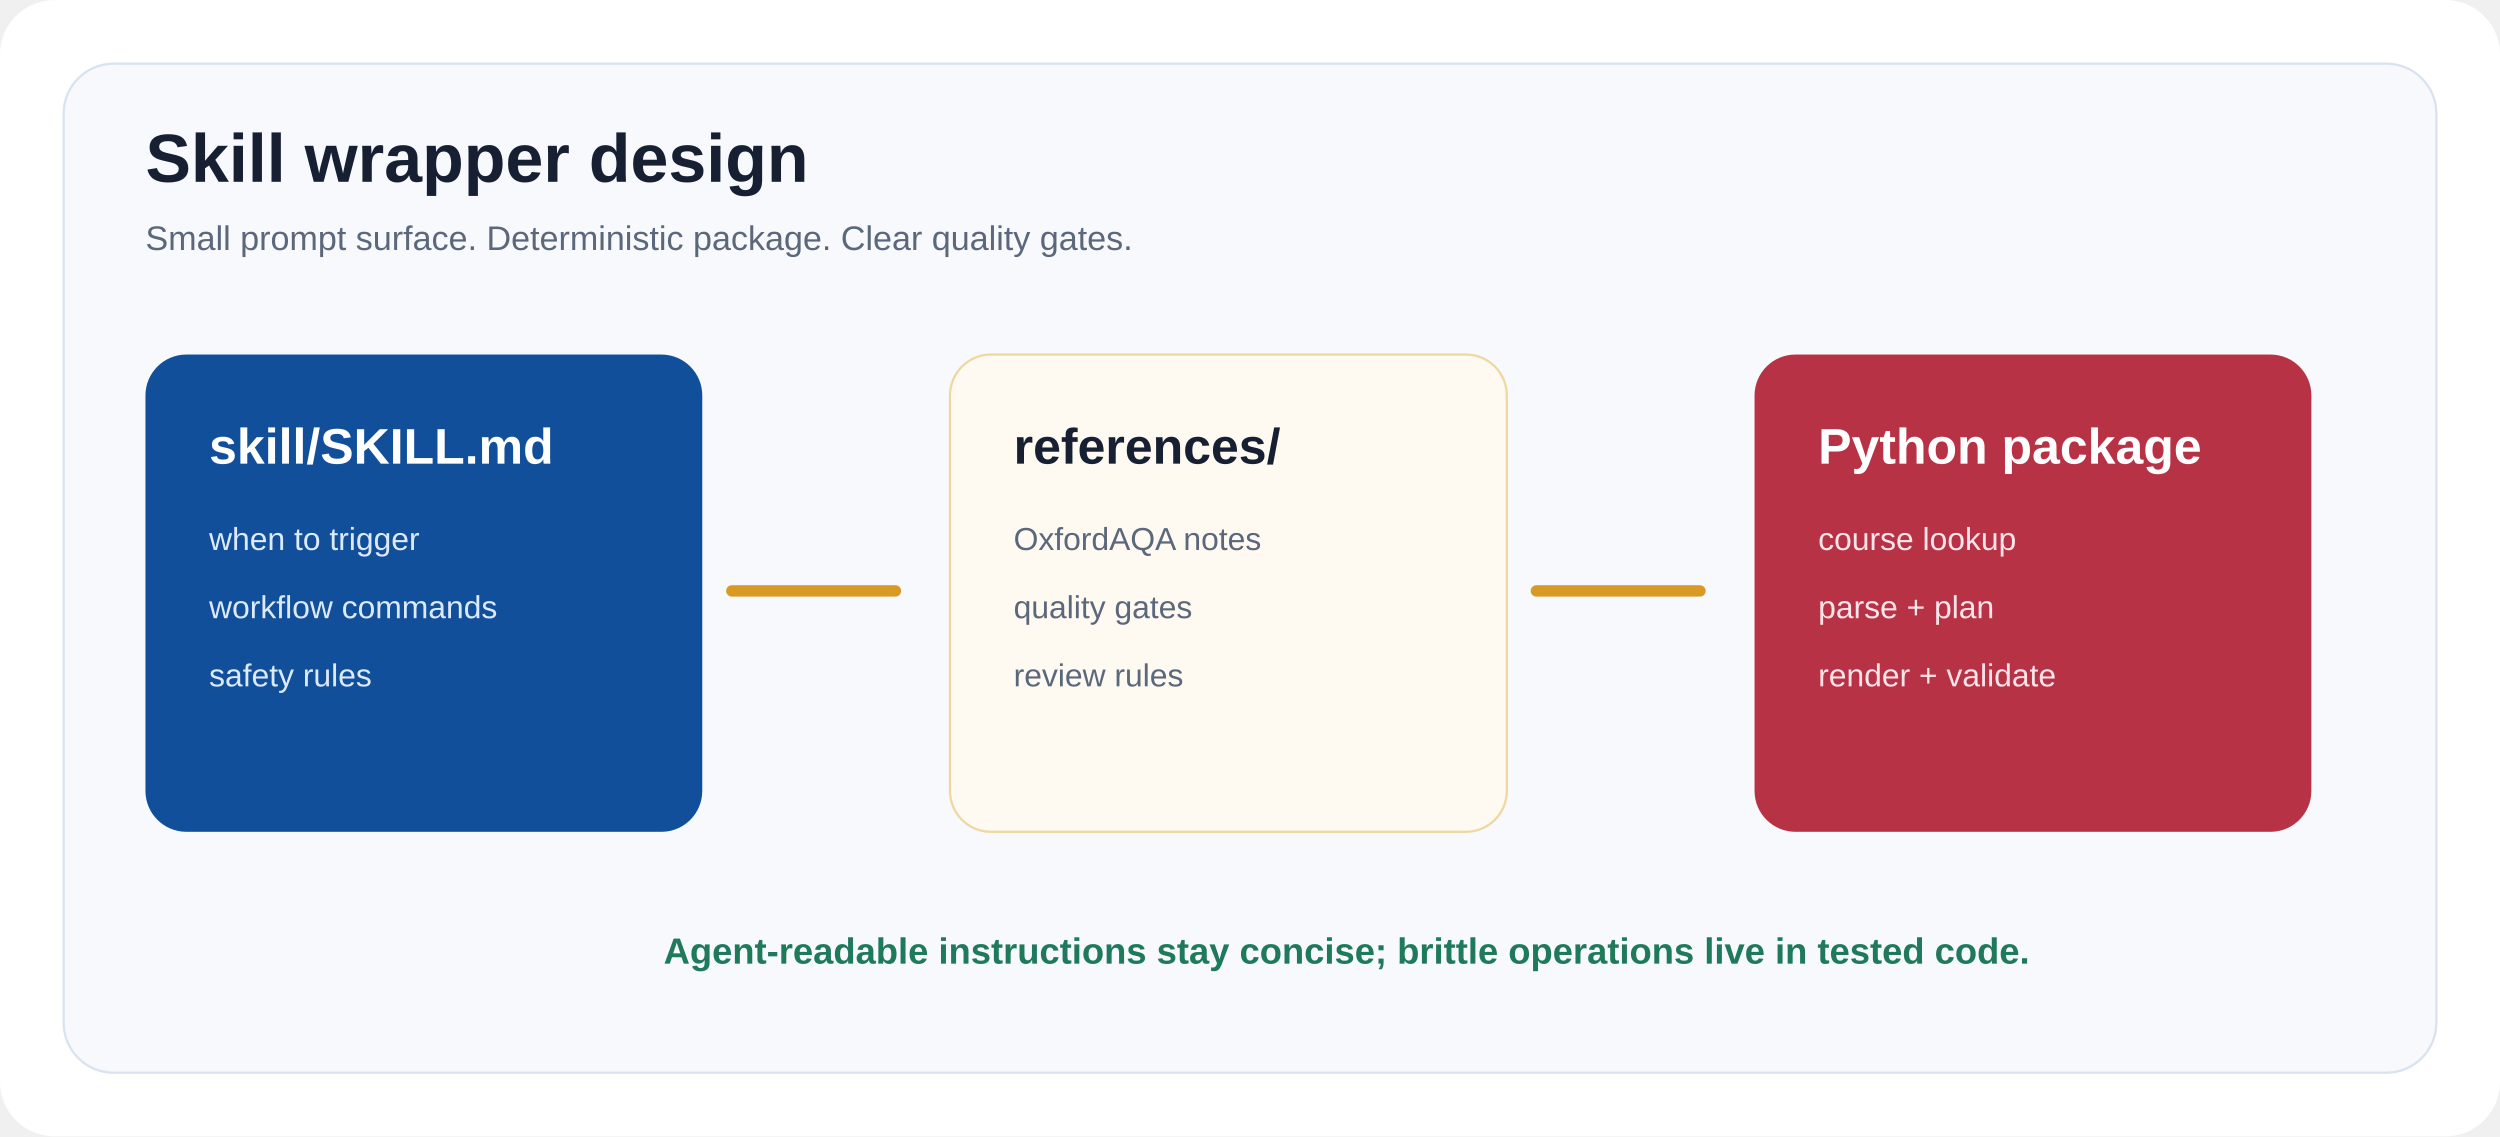
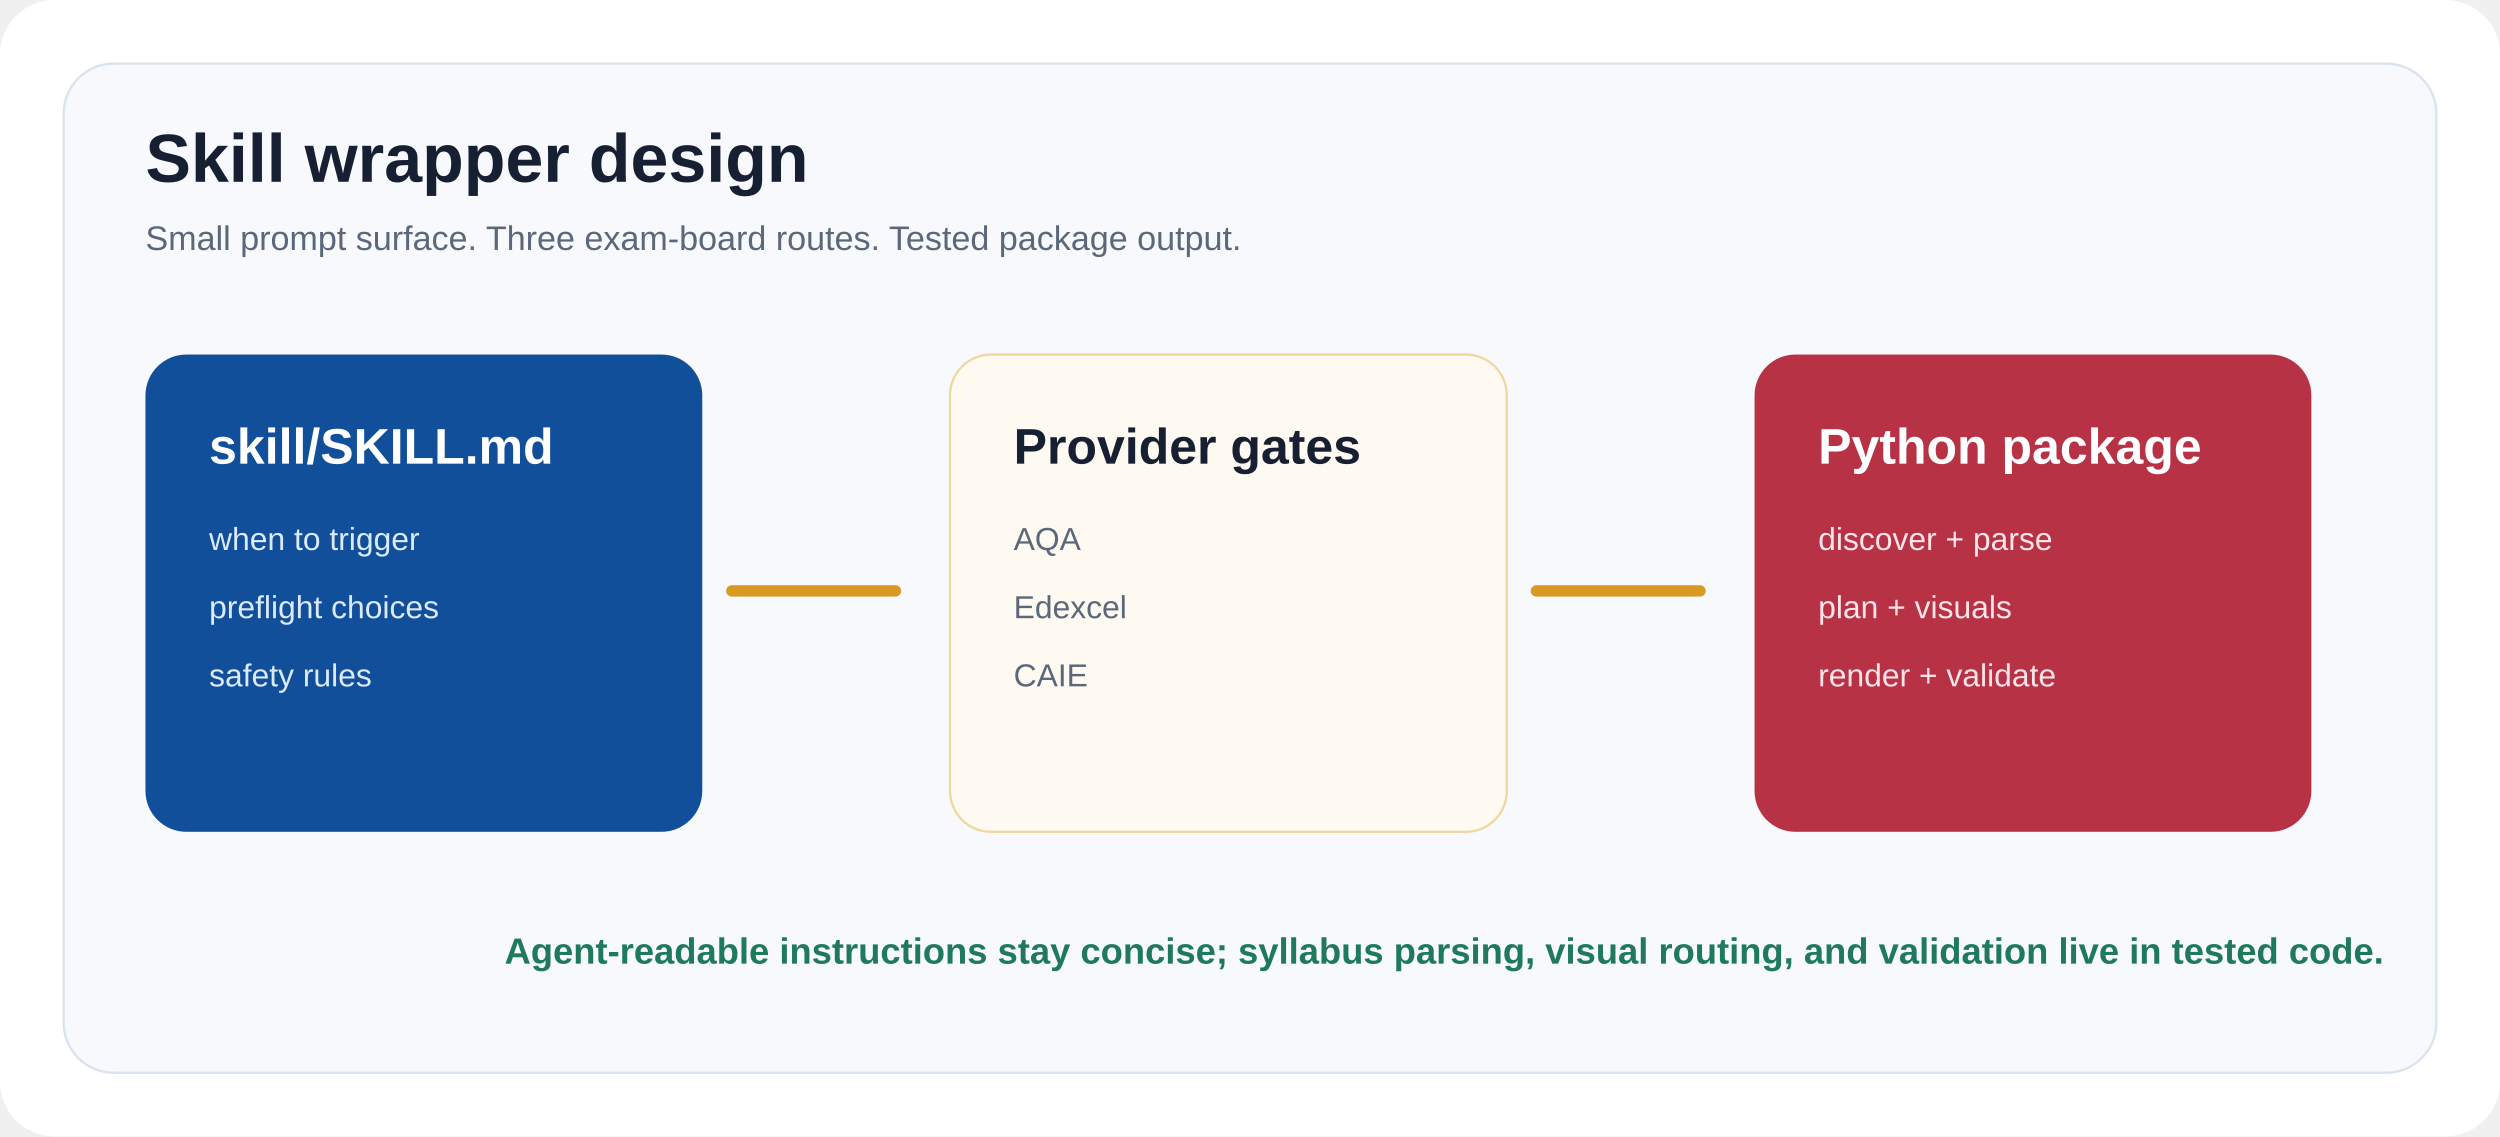
<svg xmlns="http://www.w3.org/2000/svg" width="1100" height="500" viewBox="0 0 1100 500" role="img" aria-labelledby="title desc">
  <rect width="1100" height="500" rx="24" fill="#ffffff" />
  <rect x="28" y="28" width="1044" height="444" rx="22" fill="#f7f9fc" stroke="#d9e2ef" />
  <text x="64" y="80" font-family="Segoe UI, Arial, sans-serif" font-size="30" font-weight="800" fill="#172033">Skill wrapper design</text>
-   <text x="64" y="110" font-family="Segoe UI, Arial, sans-serif" font-size="15" fill="#5b677a">Small prompt surface. Deterministic package. Clear quality gates.</text>
+   <text x="64" y="110" font-family="Segoe UI, Arial, sans-serif" font-size="15" fill="#5b677a">Small prompt surface. Three exam-board routes. Tested package output.</text>
  <g font-family="Segoe UI, Arial, sans-serif">
    <rect x="64" y="156" width="245" height="210" rx="18" fill="#124f9b" />
    <text x="92" y="204" font-size="22" font-weight="800" fill="#fff">skill/SKILL.md</text>
    <text x="92" y="242" font-size="14" fill="#dceaff">when to trigger</text>
-     <text x="92" y="272" font-size="14" fill="#dceaff">workflow commands</text>
+     <text x="92" y="272" font-size="14" fill="#dceaff">preflight choices</text>
    <text x="92" y="302" font-size="14" fill="#dceaff">safety rules</text>
    <rect x="418" y="156" width="245" height="210" rx="18" fill="#fffaf1" stroke="#efd7a0" />
-     <text x="446" y="204" font-size="22" font-weight="800" fill="#172033">references/</text>
-     <text x="446" y="242" font-size="14" fill="#5b677a">OxfordAQA notes</text>
-     <text x="446" y="272" font-size="14" fill="#5b677a">quality gates</text>
-     <text x="446" y="302" font-size="14" fill="#5b677a">review rules</text>
+     <text x="446" y="204" font-size="22" font-weight="800" fill="#172033">Provider gates</text>
+     <text x="446" y="242" font-size="14" fill="#5b677a">AQA</text>
+     <text x="446" y="272" font-size="14" fill="#5b677a">Edexcel</text>
+     <text x="446" y="302" font-size="14" fill="#5b677a">CAIE</text>
    <rect x="772" y="156" width="245" height="210" rx="18" fill="#b83246" />
    <text x="800" y="204" font-size="22" font-weight="800" fill="#fff">Python package</text>
-     <text x="800" y="242" font-size="14" fill="#ffe4ea">course lookup</text>
-     <text x="800" y="272" font-size="14" fill="#ffe4ea">parse + plan</text>
+     <text x="800" y="242" font-size="14" fill="#ffe4ea">discover + parse</text>
+     <text x="800" y="272" font-size="14" fill="#ffe4ea">plan + visuals</text>
    <text x="800" y="302" font-size="14" fill="#ffe4ea">render + validate</text>
    <path d="M322 260 H394" stroke="#d99a24" stroke-width="5" stroke-linecap="round" />
    <path d="M676 260 H748" stroke="#d99a24" stroke-width="5" stroke-linecap="round" />
-     <text x="292" y="424" font-size="16" font-weight="700" fill="#1f7a5b">Agent-readable instructions stay concise; brittle operations live in tested code.</text>
+     <text x="222" y="424" font-size="16" font-weight="700" fill="#1f7a5b">Agent-readable instructions stay concise; syllabus parsing, visual routing, and validation live in tested code.</text>
  </g>
</svg>
